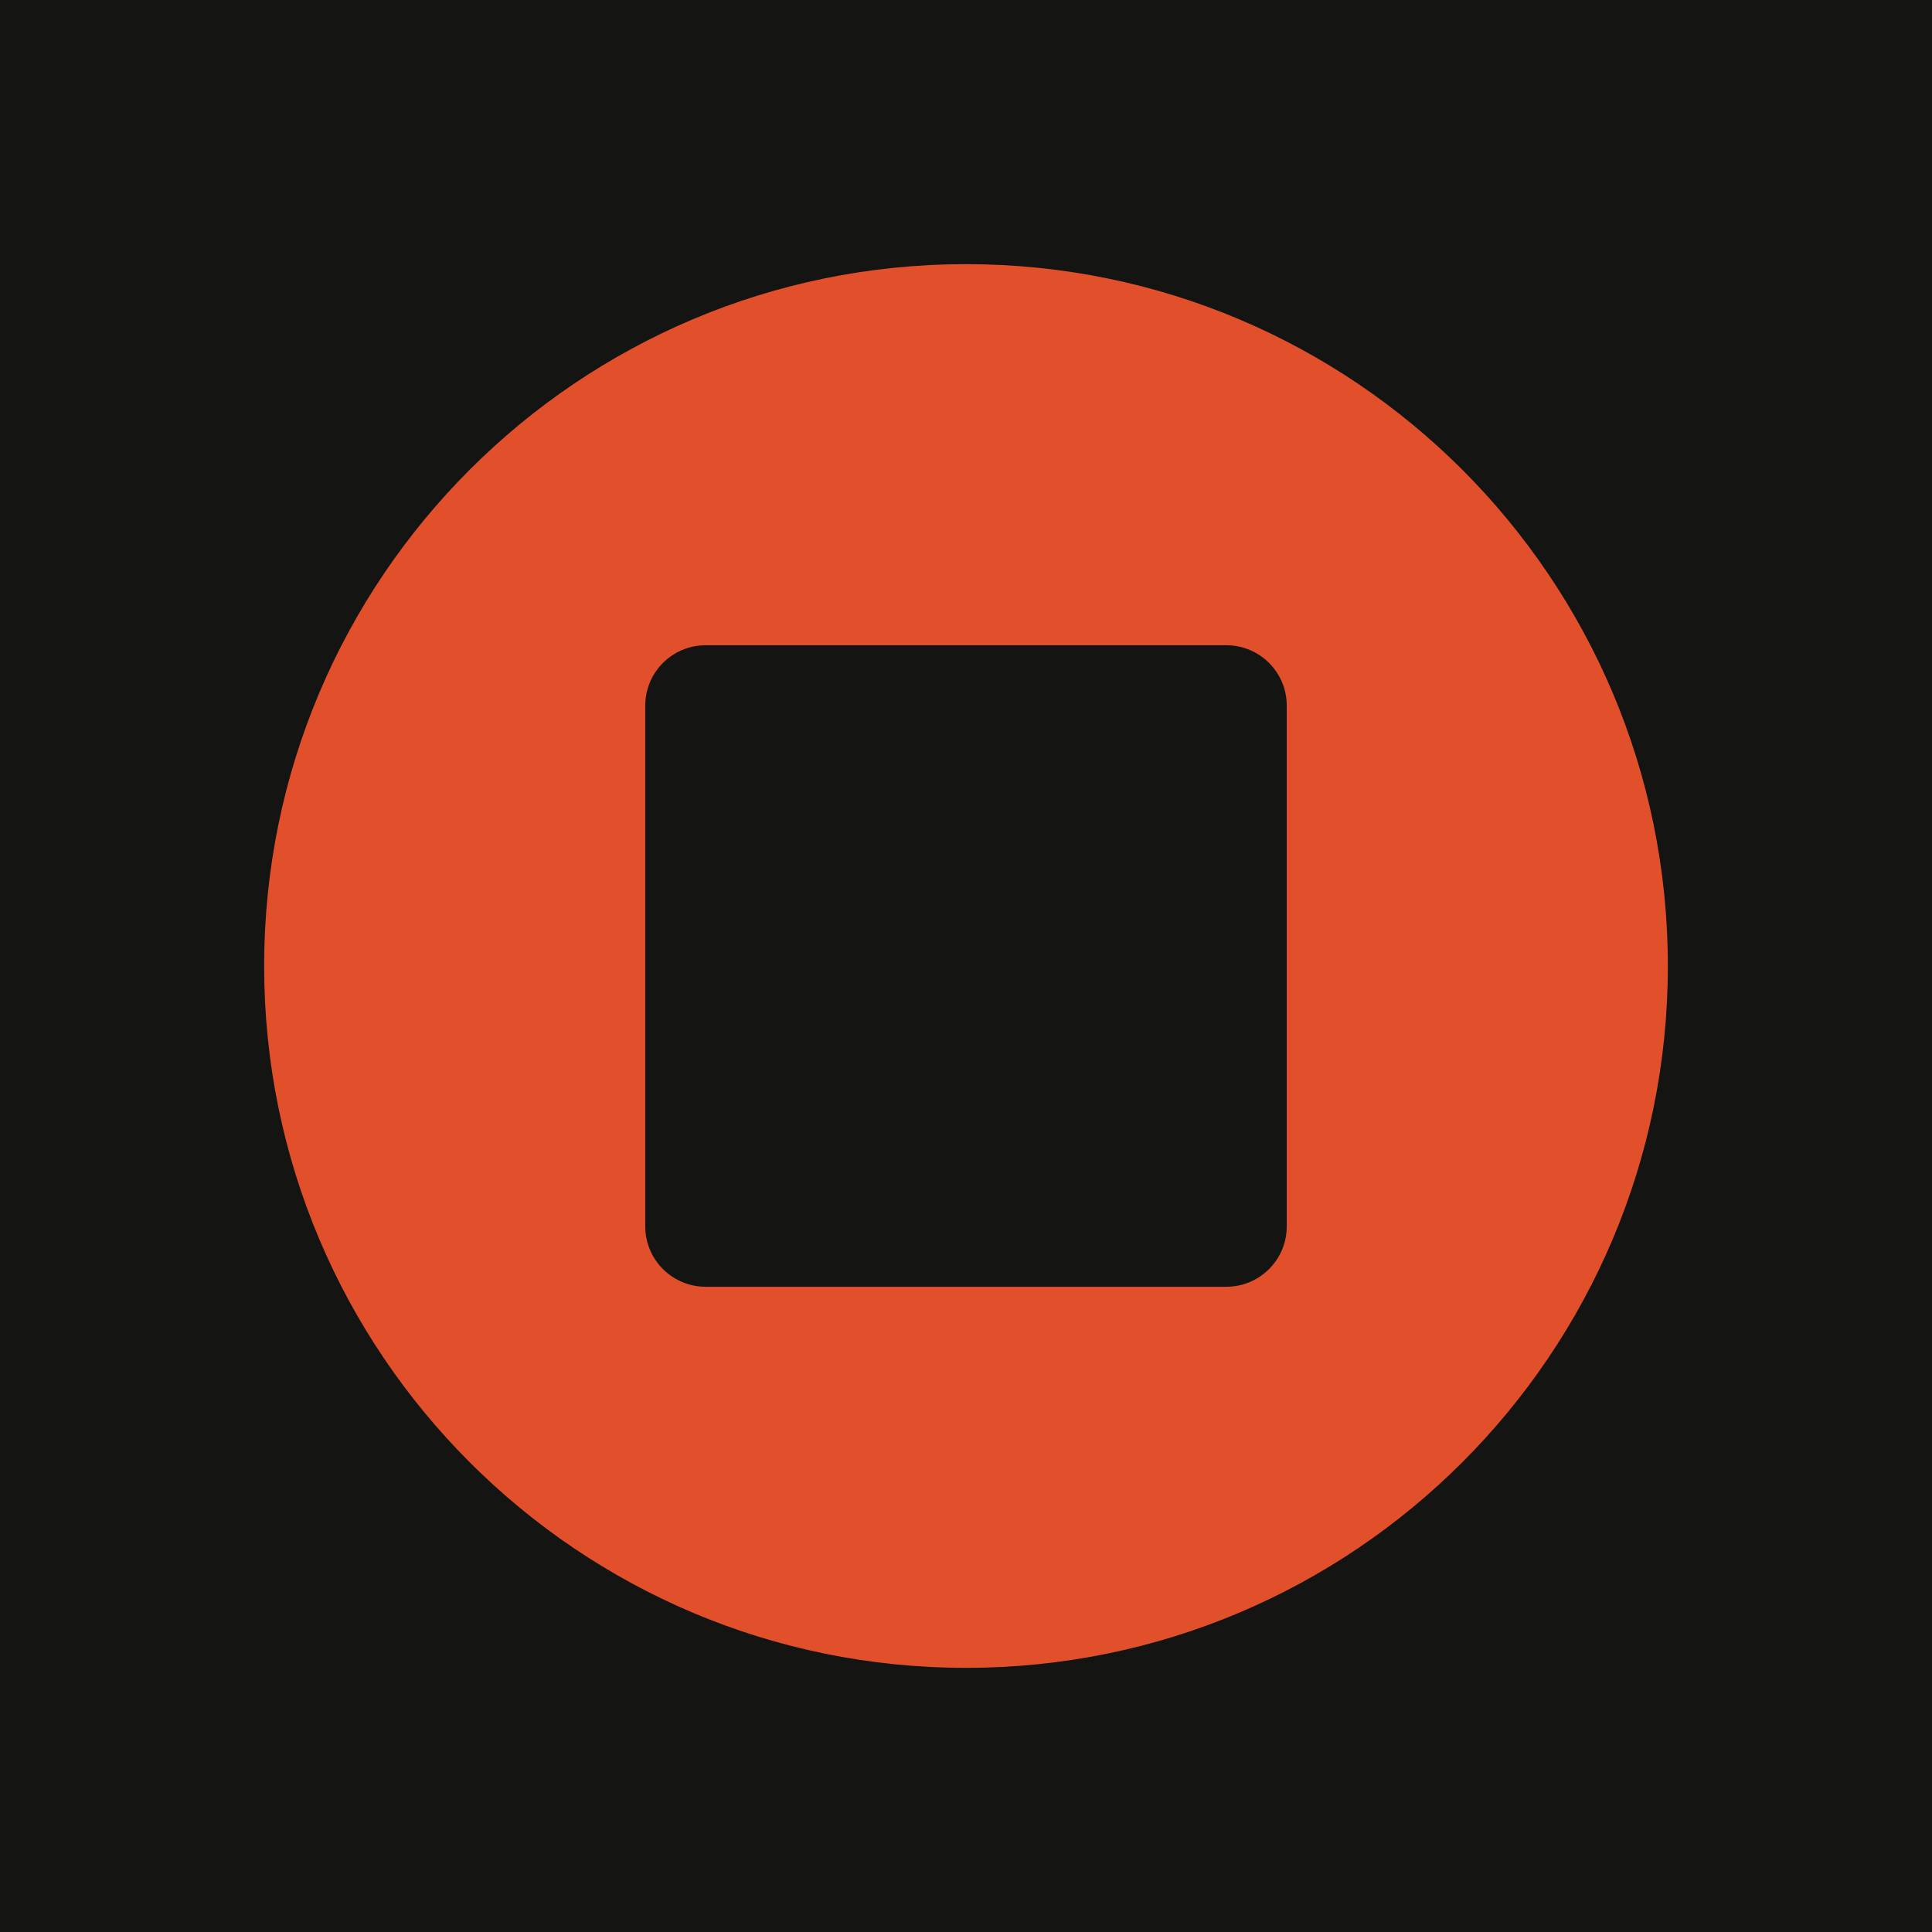
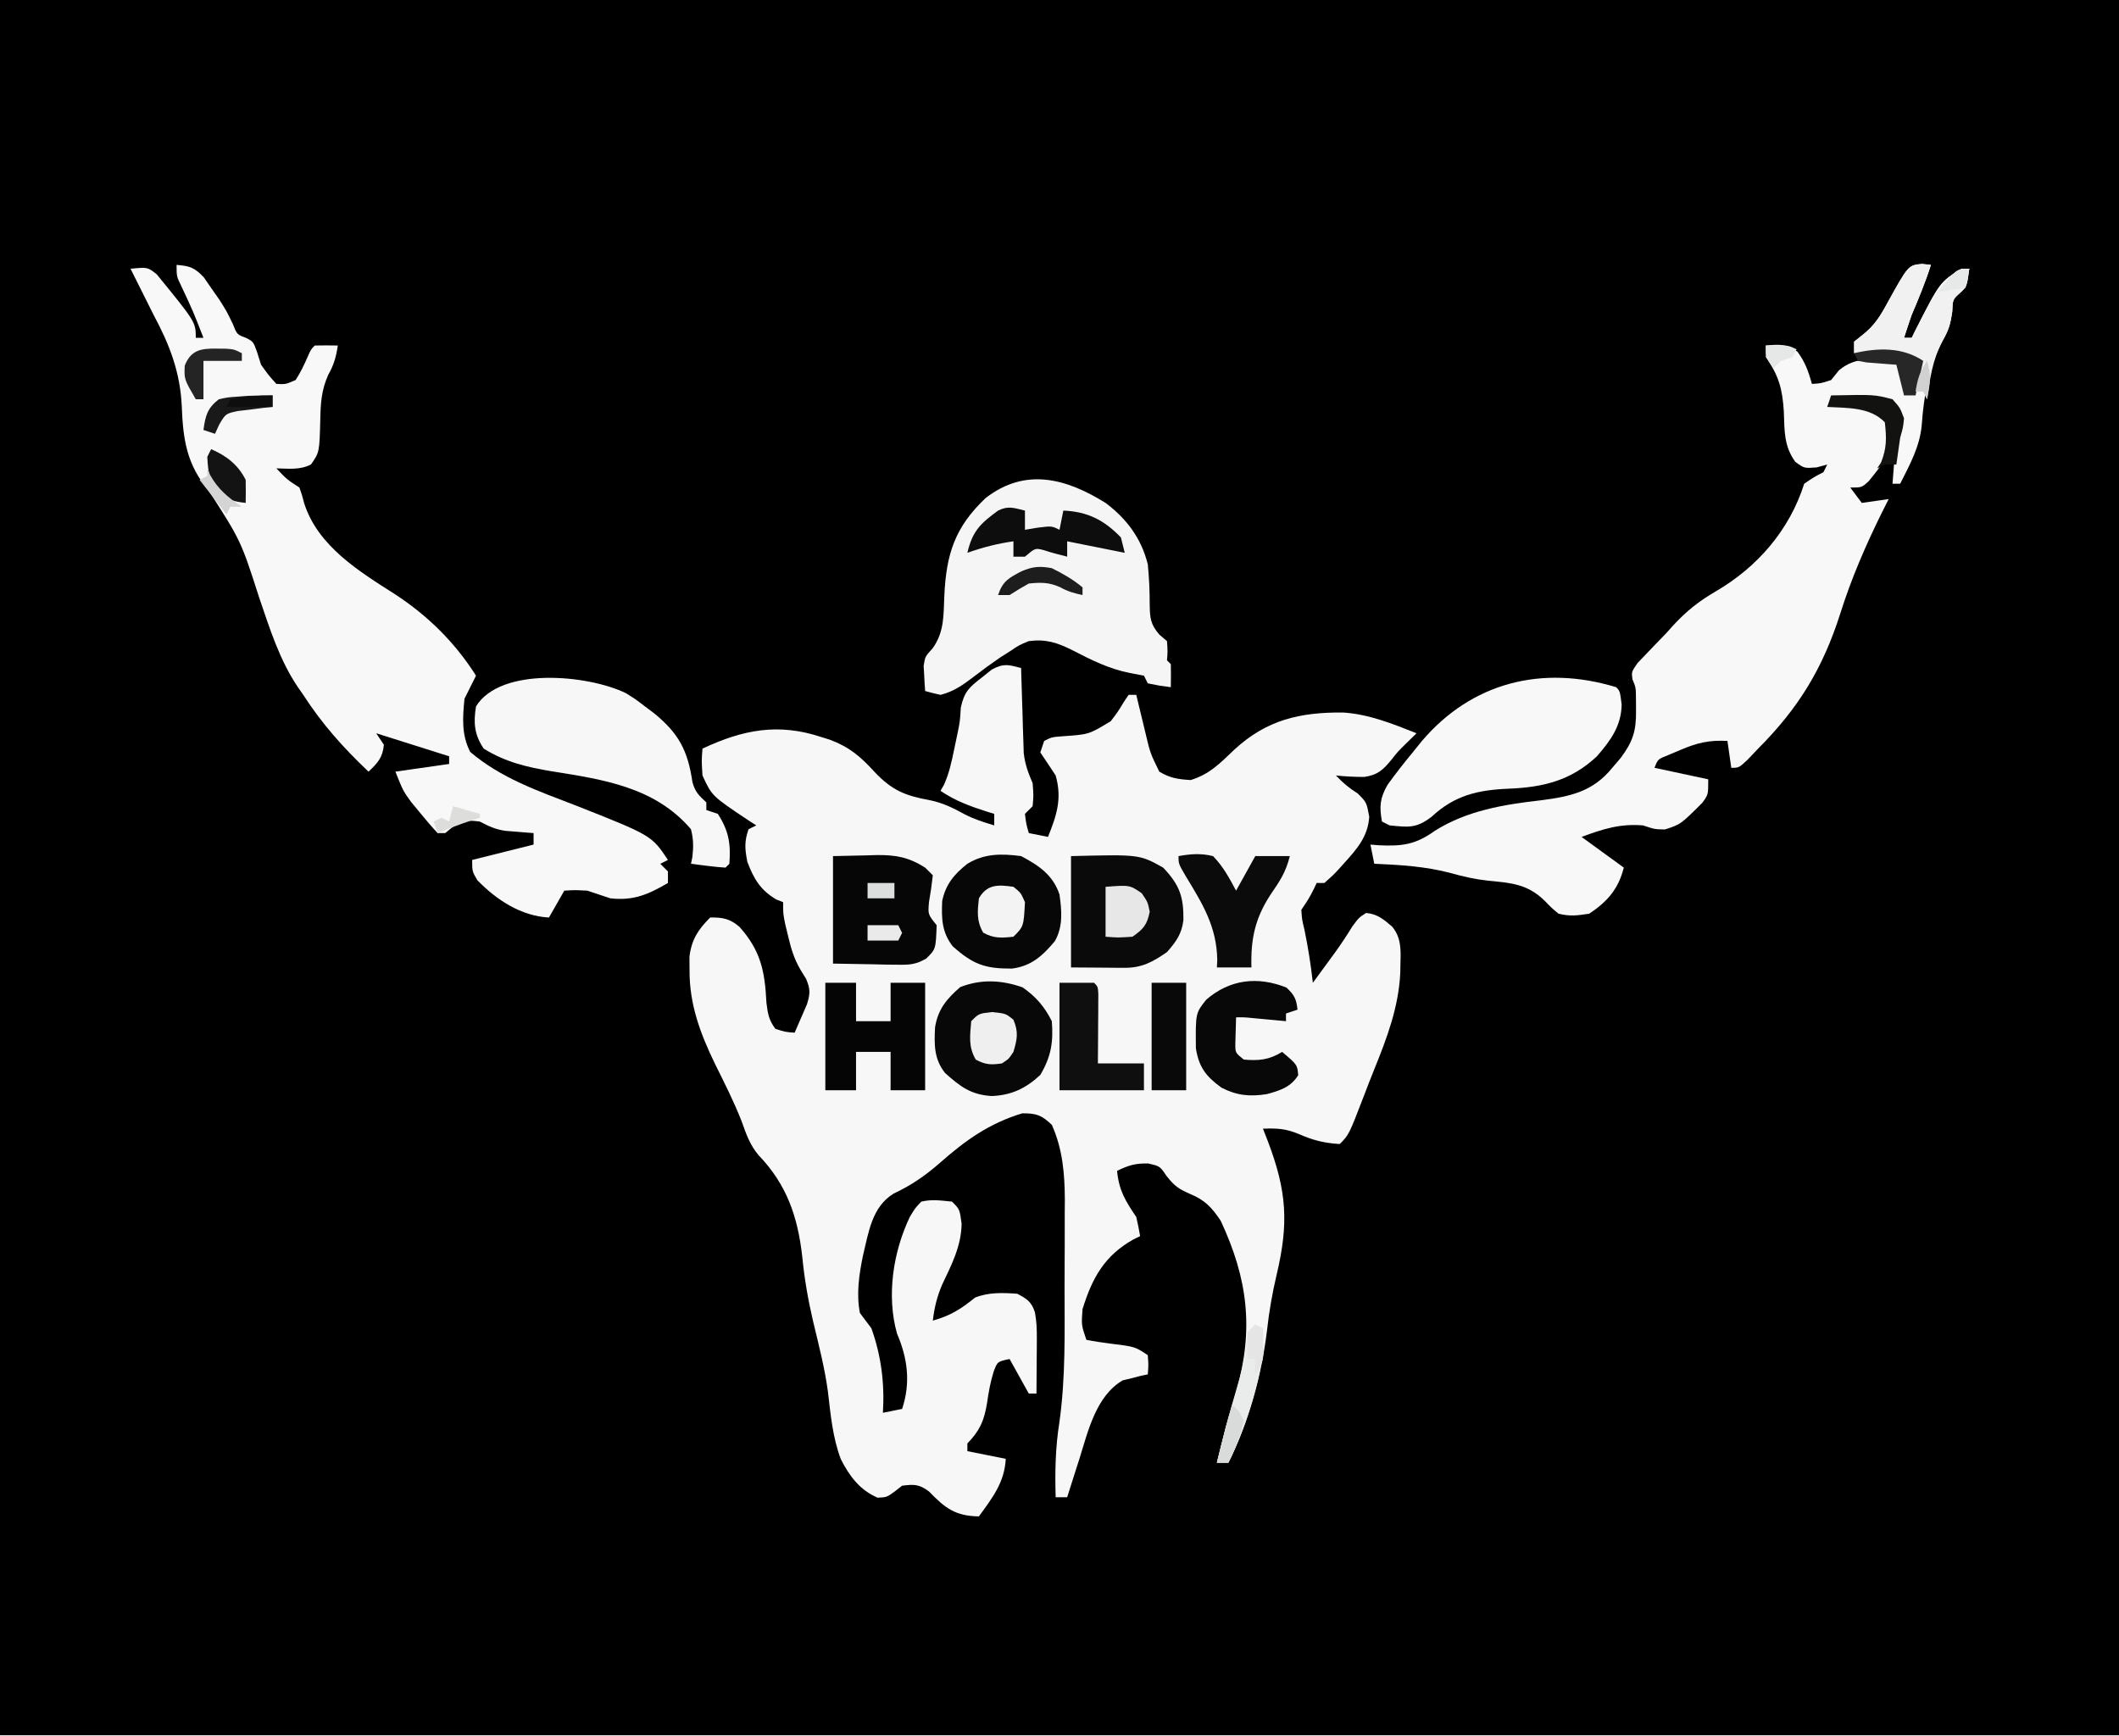
- <svg xmlns="http://www.w3.org/2000/svg" viewBox="0 0 512 512" width="512" height="512">
-   <rect width="512" height="512" fill="#141413" />
-   <circle cx="256" cy="256" r="186" fill="#E1502A" />
-   <rect x="171" y="171" width="170" height="170" rx="16" fill="#141413" />
+ <svg xmlns="http://www.w3.org/2000/svg" version="1.1" width="552" height="452">
+   <path d="M0 0 C182.16 0 364.32 0 552 0 C552 149.16 552 298.32 552 452 C369.84 452 187.68 452 0 452 C0 302.84 0 153.68 0 0 Z " fill="#000000" transform="translate(0,0)" />
+   <path d="M0 0 C0.03 1.097 0.03 1.097 0.06 2.216 C0.156 5.54 0.265 8.864 0.375 12.188 C0.406 13.338 0.437 14.488 0.469 15.674 C0.507 16.786 0.546 17.897 0.586 19.043 C0.617 20.064 0.649 21.085 0.681 22.137 C1.01 25.092 1.843 27.28 3 30 C3.25 33.188 3.25 33.188 3 36 C2.01 36.99 2.01 36.99 1 38 C1.32 40.603 1.32 40.603 2 43 C3.65 43.33 5.3 43.66 7 44 C9.264 38.36 10.715 34.061 9 28 C7.685 25.988 6.354 23.986 5 22 C5.495 20.515 5.495 20.515 6 19 C8 18 8 18 10.793 17.781 C17.648 17.321 17.648 17.321 23.344 13.867 C25.204 11.423 25.204 11.423 26.73 8.898 C27.149 8.272 27.568 7.645 28 7 C28.66 7 29.32 7 30 7 C30.266 8.109 30.531 9.217 30.805 10.359 C31.161 11.823 31.518 13.287 31.875 14.75 C32.136 15.844 32.136 15.844 32.402 16.961 C33.642 22.198 33.642 22.198 36 27 C38.822 28.693 40.903 28.994 44.188 29.188 C49.159 27.639 51.791 24.843 55.516 21.293 C63.924 13.532 72.573 11.496 83.91 11.598 C90.609 12.04 96.814 14.543 103 17 C102.23 17.757 101.461 18.513 100.668 19.293 C98.127 21.781 98.127 21.781 96.551 23.801 C94.334 26.507 92.941 27.863 89.395 28.379 C86.902 28.375 84.478 28.264 82 28 C83.841 29.927 85.399 31.251 87.688 32.688 C90 35 90 35 90.688 38.75 C90.357 43.975 87.4 47.248 84 51 C83.524 51.532 83.049 52.065 82.559 52.613 C81.25 54 81.25 54 79 56 C78.34 56 77.68 56 77 56 C76.711 56.598 76.422 57.196 76.125 57.812 C75 60 75 60 73 63 C73.161 65.494 73.161 65.494 73.812 68.188 C74.762 72.793 75.471 77.329 76 82 C77.252 80.293 78.501 78.584 79.75 76.875 C80.482 75.875 81.214 74.874 81.969 73.844 C83.487 71.718 84.896 69.603 86.25 67.375 C88 65 88 65 89.875 63.812 C92.8 64.071 94.509 65.51 96.682 67.397 C99.054 70.282 98.926 73.512 98.812 77.062 C98.792 78.236 98.792 78.236 98.772 79.433 C98.337 88.39 95.302 96.389 91.962 104.625 C91.034 106.916 90.146 109.217 89.27 111.527 C85.394 121.606 85.394 121.606 83 124 C79.039 123.767 76.079 123.035 72.438 121.438 C68.907 119.961 66.759 119.879 63 120 C63.433 121.111 63.866 122.222 64.312 123.367 C69.216 136.287 69.746 144.653 66.563 158.054 C65.425 162.864 64.607 167.579 64.062 172.5 C62.617 184.396 59.367 196.266 54 207 C53.01 207 52.02 207 51 207 C52.528 200.68 54.171 194.453 56.125 188.25 C60.63 172.085 59.054 159.123 52 144 C49.681 140.515 47.866 138.571 44 137 C40.99 135.639 40.007 135.008 37.875 132.312 C36.149 129.752 36.149 129.752 33.062 129.062 C29.813 128.996 27.885 129.558 25 131 C25.482 136.064 27.171 138.845 30 143 C30.386 144.655 30.728 146.322 31 148 C30.42 148.282 29.84 148.565 29.242 148.855 C21.723 153.086 18.523 158.847 16 167 C15.693 171.16 15.693 171.16 17 175 C19.11 175.418 21.24 175.736 23.375 176 C29.673 176.782 29.673 176.782 33 179 C33.188 181.625 33.188 181.625 33 184 C32.408 184.124 31.817 184.248 31.207 184.375 C30.417 184.581 29.627 184.787 28.812 185 C28.035 185.186 27.258 185.371 26.457 185.562 C19.52 189.621 17.44 198.791 15.188 206 C14.721 207.448 14.721 207.448 14.244 208.926 C13.486 211.281 12.739 213.639 12 216 C11.01 216 10.02 216 9 216 C8.795 209.338 8.934 202.956 9.988 196.367 C11.595 184.836 11.335 173.179 11.316 161.562 C11.312 157.613 11.336 153.664 11.361 149.715 C11.364 147.177 11.364 144.639 11.363 142.102 C11.372 140.935 11.382 139.768 11.391 138.566 C11.353 131.707 10.837 125.334 8 119 C5.292 116.438 4.003 116 0.312 116 C-8.33 118.609 -14.562 123.079 -21.23 128.974 C-24.971 132.248 -28.664 134.79 -33.195 136.902 C-38.887 140.364 -39.728 147.052 -41.203 153.086 C-42.212 158.043 -42.958 162.985 -42 168 C-41.018 169.346 -40.016 170.679 -39 172 C-36.417 179.25 -35.543 186.346 -36 194 C-34.35 193.67 -32.7 193.34 -31 193 C-28.741 186.223 -29.546 179.866 -32.316 173.41 C-35.118 163.532 -33.338 152.111 -29 143 C-27.617 140.695 -27.617 140.695 -26 139 C-23.164 138.337 -20.958 138.718 -18 139 C-16 141 -16 141 -15.5 144.75 C-15.586 150.617 -18.124 155.474 -20.59 160.668 C-21.934 163.845 -22.591 166.59 -23 170 C-18.44 168.728 -15.638 166.968 -12 164 C-8.449 162.58 -4.777 162.73 -1 163 C1.533 164.333 2.701 165.085 3.595 167.825 C4.022 170.12 4.113 172.214 4.098 174.547 C4.093 175.813 4.093 175.813 4.088 177.105 C4.075 178.415 4.075 178.415 4.062 179.75 C4.058 180.638 4.053 181.526 4.049 182.441 C4.037 184.628 4.021 186.814 4 189 C3.34 189 2.68 189 2 189 C0.35 186.03 -1.3 183.06 -3 180 C-6.154 180.662 -6.154 180.662 -7.133 183.219 C-7.999 185.997 -8.479 188.62 -8.875 191.5 C-9.635 196.054 -10.728 198.619 -14 202 C-14 202.66 -14 203.32 -14 204 C-10.7 204.66 -7.4 205.32 -4 206 C-4.316 212.165 -7.492 216.173 -11 221 C-17.177 220.871 -19.744 218.892 -24.008 214.496 C-26.528 212.604 -27.916 212.596 -31 213 C-31.66 213.516 -32.32 214.031 -33 214.562 C-35 216 -35 216 -37.375 216.125 C-41.998 214.144 -44.739 210.502 -46.977 206.062 C-49.118 200.351 -49.622 194.444 -50.336 188.422 C-51.172 182.259 -52.738 176.249 -54.183 170.207 C-55.491 164.617 -56.446 159.148 -57 153.438 C-58.171 142.938 -61.034 134.566 -68.387 126.914 C-70.651 124.227 -71.603 121.453 -72.77 118.168 C-74.773 113.009 -77.281 108.083 -79.74 103.128 C-83.574 95.23 -86.435 87.575 -86.375 78.688 C-86.383 77.536 -86.39 76.385 -86.398 75.199 C-85.842 70.729 -84.144 68.144 -81 65 C-77.795 64.927 -75.786 65.309 -73.344 67.457 C-67.817 73.675 -66.757 78.968 -66.344 87.16 C-65.999 90.009 -65.732 91.714 -64 94 C-61.445 94.812 -61.445 94.812 -59 95 C-58.299 93.423 -57.614 91.838 -56.938 90.25 C-56.555 89.368 -56.172 88.487 -55.777 87.578 C-54.917 84.723 -54.891 83.722 -56 81 C-56.481 80.219 -56.962 79.438 -57.457 78.633 C-59.161 75.726 -59.913 73.146 -60.688 69.875 C-60.939 68.841 -61.19 67.807 -61.449 66.742 C-62 64 -62 64 -62 61 C-62.578 60.773 -63.155 60.546 -63.75 60.312 C-67.864 57.912 -69.661 54.905 -71.312 50.5 C-71.972 47.14 -72.131 45.204 -71 42 C-70.01 41.505 -70.01 41.505 -69 41 C-69.675 40.564 -70.351 40.129 -71.047 39.68 C-80.557 33.331 -80.557 33.331 -83 28 C-83.25 24.125 -83.25 24.125 -83 21 C-72.472 16.069 -63.278 14.255 -52 18 C-50.937 18.333 -50.937 18.333 -49.852 18.672 C-44.77 20.562 -41.835 23.053 -38.188 27.062 C-33.682 31.848 -30.212 33.272 -23.828 34.426 C-20.42 35.118 -17.786 36.428 -14.758 38.082 C-12.273 39.38 -9.678 40.197 -7 41 C-7 40.01 -7 39.02 -7 38 C-7.592 37.818 -8.183 37.636 -8.793 37.449 C-13.213 36.043 -17.125 34.625 -21 32 C-20.702 31.481 -20.404 30.961 -20.098 30.426 C-18.727 27.396 -18.111 24.443 -17.438 21.188 C-17.189 20.005 -16.94 18.823 -16.684 17.605 C-15.934 14.007 -15.934 14.007 -15.707 10.332 C-14.831 6.205 -13.555 5.042 -10.25 2.5 C-9.389 1.809 -8.528 1.118 -7.641 0.406 C-4.468 -1.283 -3.376 -0.85 0 0 Z " fill="#F7F7F7" transform="translate(266,174)" />
+   <path d="M0 0 C3.459 0.271 4.729 0.709 7.133 3.293 C7.79 4.248 8.448 5.203 9.125 6.188 C10.119 7.601 10.119 7.601 11.133 9.043 C13 12 13 12 14.613 15.301 C15.719 18.119 15.719 18.119 18.062 19 C20 20 20 20 21 22.812 C21.495 24.39 21.495 24.39 22 26 C24.012 28.808 24.012 28.808 26 31 C28.385 31.128 28.385 31.128 31 30 C32.306 28.007 33.252 25.995 34.203 23.812 C35 22 35 22 36 21 C38 20.959 40 20.957 42 21 C41.564 23.965 40.977 26.041 39.492 28.672 C37.756 32.543 37.519 35.959 37.438 40.125 C37.222 48.821 37.222 48.821 35 52 C32.043 53.478 29.258 53.06 26 53 C28.716 55.874 28.716 55.874 32 58 C32.641 59.82 32.641 59.82 33.25 62.125 C36.818 73.252 47.5 79.814 56.938 85.812 C65.484 91.404 72.526 98.359 78 107 C77 109 76 111 75 113 C74.517 117.921 74.18 122.429 76.5 126.875 C84.518 133.69 94.026 136.977 103.738 140.719 C123.741 148.612 123.741 148.612 128 155 C127.34 155.33 126.68 155.66 126 156 C126.66 156.66 127.32 157.32 128 158 C128 158.99 128 159.98 128 161 C122.878 163.98 119.082 165.676 113 165 C110.996 164.346 108.996 163.679 107 163 C103.75 162.832 103.75 162.832 101 163 C99.68 165.31 98.36 167.62 97 170 C89.715 169.617 83.36 165.416 78.375 160.312 C77 158 77 158 77 155 C84.92 153.02 84.92 153.02 93 151 C93 150.01 93 149.02 93 148 C92.325 147.951 91.649 147.902 90.953 147.852 C90.061 147.777 89.169 147.702 88.25 147.625 C87.368 147.555 86.487 147.486 85.578 147.414 C82.991 146.999 81.288 146.227 79 145 C75.804 144.6 74.496 144.66 71.812 146.5 C71.214 146.995 70.616 147.49 70 148 C69.34 148 68.68 148 68 148 C66.433 146.331 64.945 144.588 63.5 142.812 C62.706 141.85 61.912 140.887 61.094 139.895 C59 137 59 137 57 132 C61.62 131.34 66.24 130.68 71 130 C71 129.34 71 128.68 71 128 C64.73 126.02 58.46 124.04 52 122 C52.99 123.485 52.99 123.485 54 125 C53.685 128.363 52.383 129.739 50 132 C43.446 125.802 37.89 119.58 33 112 C32.55 111.357 32.1 110.714 31.637 110.051 C26.841 102.969 24.307 94.843 21.562 86.805 C16.759 71.865 16.759 71.865 8.375 58.812 C2.668 52.055 1.691 45.591 1.356 36.954 C0.965 27.963 -1.802 20.83 -6 13 C-6.712 11.585 -7.421 10.169 -8.125 8.75 C-8.437 8.126 -8.749 7.502 -9.07 6.859 C-10.047 4.906 -11.023 2.953 -12 1 C-7.537 0.572 -7.537 0.572 -5.156 2.469 C5 14.925 5 14.925 5 19 C5.66 19 6.32 19 7 19 C4.348 12.183 4.348 12.183 1.25 5.562 C0 3 0 3 0 0 Z " fill="#F7F8F7" transform="translate(46,69)" />
+   <path d="M0 0 C0.763 0.083 1.526 0.165 2.312 0.25 C0.897 4.714 -0.844 8.948 -2.688 13.25 C-3.376 15.243 -4.05 17.24 -4.688 19.25 C-4.027 19.25 -3.368 19.25 -2.688 19.25 C-2.416 18.693 -2.144 18.136 -1.863 17.562 C4.681 4.692 4.681 4.692 10.312 1.25 C10.973 1.25 11.633 1.25 12.312 1.25 C11.683 5.911 11.683 5.911 9.812 7.625 C7.999 9.279 7.999 9.279 7.875 12.438 C7.383 15.771 6.994 17.097 5.438 19.875 C1.861 26.573 0.438 34.346 -0.062 41.875 C-0.533 47.488 -3.175 52.29 -5.688 57.25 C-6.348 57.25 -7.008 57.25 -7.688 57.25 C-7.545 55.354 -7.399 53.458 -7.25 51.562 C-7.128 49.979 -7.128 49.979 -7.004 48.363 C-6.688 45.25 -6.688 45.25 -6.121 42.496 C-5.532 40.245 -5.532 40.245 -6.188 38 C-7.656 35.942 -7.656 35.942 -10.75 35.5 C-15.075 35.225 -19.356 35.162 -23.688 35.25 C-24.183 36.24 -24.183 36.24 -24.688 37.25 C-24.024 37.215 -23.36 37.18 -22.676 37.145 C-13.873 36.875 -13.873 36.875 -9.688 40.25 C-8.688 41.25 -8.688 41.25 -8.188 44.75 C-8.215 49.812 -10.789 52.747 -13.863 56.562 C-15.688 58.25 -15.688 58.25 -18.688 58.25 C-17.698 59.57 -16.707 60.89 -15.688 62.25 C-12.223 61.755 -12.223 61.755 -8.688 61.25 C-9.256 62.378 -9.824 63.506 -10.41 64.668 C-14.689 73.332 -18.411 81.9 -21.312 91.125 C-25.865 105.367 -32.127 115.658 -42.688 126.25 C-43.582 127.188 -44.477 128.127 -45.398 129.094 C-47.688 131.25 -47.688 131.25 -49.688 131.25 C-50.182 127.785 -50.182 127.785 -50.688 124.25 C-55.413 123.981 -58.666 124.758 -63 126.625 C-64.048 127.066 -65.096 127.507 -66.176 127.961 C-68.809 128.999 -68.809 128.999 -69.688 131.25 C-65.067 132.24 -60.447 133.23 -55.688 134.25 C-55.688 138.25 -55.688 138.25 -57.227 140.355 C-62.869 145.988 -62.869 145.988 -67 147.312 C-69.688 147.25 -69.688 147.25 -72.688 146.25 C-78.724 145.767 -83.1 147.187 -88.688 149.25 C-85.058 151.89 -81.427 154.53 -77.688 157.25 C-79.076 162.805 -81.947 166.09 -86.688 169.25 C-89.846 169.732 -91.665 169.991 -94.688 169.25 C-96.496 167.754 -96.496 167.754 -98.312 165.875 C-102.798 161.495 -107.032 161.233 -113.109 160.645 C-116.461 160.275 -119.449 159.601 -122.688 158.688 C-129.29 156.921 -135.88 156.542 -142.688 156.25 C-143.018 154.6 -143.347 152.95 -143.688 151.25 C-142.986 151.308 -142.285 151.366 -141.562 151.426 C-135.388 151.719 -131.95 151.262 -126.953 147.688 C-118.576 142.372 -108.854 140.795 -99.18 139.699 C-91.554 138.718 -85.686 137.425 -80.688 131.25 C-79.966 130.404 -79.244 129.559 -78.5 128.688 C-75.311 124.398 -74.426 121.648 -74.5 116.25 C-74.506 115.219 -74.513 114.188 -74.52 113.125 C-74.545 110.333 -74.545 110.333 -75.445 108.172 C-75.688 106.25 -75.688 106.25 -74.098 103.953 C-73.323 103.144 -72.548 102.334 -71.75 101.5 C-70.489 100.179 -70.489 100.179 -69.203 98.832 C-68.373 97.98 -67.543 97.128 -66.688 96.25 C-66.064 95.553 -65.44 94.855 -64.797 94.137 C-61.416 90.469 -58.073 87.808 -53.744 85.302 C-42.882 78.975 -34.52 69.324 -30.688 57.25 C-28.125 55.5 -28.125 55.5 -25.688 54.25 C-25.192 53.26 -25.192 53.26 -24.688 52.25 C-25.595 52.498 -26.503 52.745 -27.438 53 C-30.688 53.25 -30.688 53.25 -33 51.562 C-36.012 47.435 -35.81 43.452 -36 38.438 C-36.373 32.463 -37.333 29.12 -40.688 24.25 C-40.688 23.26 -40.688 22.27 -40.688 21.25 C-37.197 20.933 -35.332 20.785 -32.438 22.875 C-30.451 25.571 -29.565 28.034 -28.688 31.25 C-26.365 31.122 -26.365 31.122 -23.688 30.25 C-23.007 29.404 -22.326 28.559 -21.625 27.688 C-17.083 23.919 -12.367 24.842 -6.688 25.25 C-5.697 28.22 -4.707 31.19 -3.688 34.25 C-2.044 30.963 -1.274 28.771 -0.688 25.25 C-4.616 23.399 -7.675 23.03 -12 23.125 C-13.069 23.143 -14.137 23.161 -15.238 23.18 C-16.451 23.214 -16.451 23.214 -17.688 23.25 C-17.688 22.26 -17.688 21.27 -17.688 20.25 C-16.937 19.652 -16.187 19.054 -15.414 18.438 C-12.337 15.969 -10.948 13.694 -9.062 10.25 C-3.584 0.333 -3.584 0.333 0 0 Z " fill="#F8F8F8" transform="translate(500.6875,68.75)" />
+   <path d="M0 0 C5.529 4.154 9.326 9.246 11 16 C11.35 19.464 11.502 22.935 11.498 26.416 C11.556 29.924 11.669 31.621 14.02 34.312 C14.673 34.869 15.327 35.426 16 36 C16.188 38.688 16.188 38.688 16 41 C16.33 41.33 16.66 41.66 17 42 C17.041 44 17.043 46 17 48 C14.062 47.625 14.062 47.625 11 47 C10.67 46.34 10.34 45.68 10 45 C8.206 44.66 8.206 44.66 6.375 44.312 C0.936 43.256 -3.709 40.917 -8.594 38.388 C-12.589 36.392 -15.543 35.413 -20 36 C-22.541 37.048 -22.541 37.048 -24.875 38.625 C-25.732 39.169 -26.589 39.713 -27.473 40.273 C-29.809 41.87 -32.068 43.527 -34.312 45.25 C-37.099 47.386 -39.538 49.135 -43 50 C-44.343 49.708 -45.679 49.38 -47 49 C-47.109 47.606 -47.186 46.209 -47.25 44.812 C-47.296 44.035 -47.343 43.258 -47.391 42.457 C-47 40 -47 40 -45.047 37.875 C-41.988 33.579 -42.233 29.349 -42 24.188 C-41.504 13.316 -39.246 6.291 -31.207 -1.301 C-20.833 -9.288 -10.262 -6.38 0 0 Z " fill="#F5F5F5" transform="translate(288,131)" />
+   <path d="M0 0 C1 1 1 1 1.438 4.5 C1.357 10.099 -1.428 13.876 -5 18 C-11.702 24.296 -18.973 26.083 -27.938 26.438 C-36.019 26.772 -42.071 28.156 -48.062 33.75 C-52.061 36.813 -54.068 36.493 -59 36 C-59.66 35.67 -60.32 35.34 -61 35 C-61.697 31.077 -61.557 28.984 -59.57 25.473 C-57.482 22.551 -55.286 19.77 -53 17 C-51.826 15.544 -51.826 15.544 -50.629 14.059 C-37.628 -1.231 -19.299 -5.875 0 0 Z " fill="#F8F8F8" transform="translate(421,179)" />
+   <path d="M0 0 C2.625 1.656 2.625 1.656 4.938 3.438 C5.721 4.025 6.505 4.613 7.312 5.219 C13.751 10.462 16.121 14.966 17.312 23.133 C18.022 25.748 18.98 26.64 20.938 28.438 C20.938 29.098 20.938 29.758 20.938 30.438 C21.927 30.767 22.918 31.098 23.938 31.438 C26.776 35.853 27.346 39.234 26.938 44.438 C26.608 44.767 26.277 45.097 25.938 45.438 C24.412 45.348 22.891 45.192 21.375 45 C20.549 44.898 19.722 44.796 18.871 44.691 C18.233 44.608 17.595 44.524 16.938 44.438 C17.054 43.881 17.17 43.324 17.289 42.75 C17.609 40.046 17.6 38.092 16.938 35.438 C7.604 24.501 -5.795 22.494 -19.201 20.371 C-25.856 19.246 -31.291 18.006 -37.062 14.438 C-39.522 10.749 -39.756 7.721 -39.062 3.438 C-32.652 -6.951 -9.945 -4.831 0 0 Z " fill="#F7F7F7" transform="translate(163.0625,180.5625)" />
+   <path d="M0 0 C17.822 -0.446 17.822 -0.446 24 3 C28.296 7.517 29.359 10.6 29.281 16.68 C28.845 20.28 27.365 22.315 25 25 C21.219 27.611 18.446 29.13 13.867 29.098 C13.141 29.095 12.415 29.093 11.667 29.09 C10.746 29.081 9.824 29.072 8.875 29.062 C5.946 29.042 3.018 29.021 0 29 C0 19.43 0 9.86 0 0 Z " fill="#0A0A0A" transform="translate(279,223)" />
+   <path d="M0 0 C4.657 2.456 8.317 4.95 10 10 C10.59 14.274 10.961 18.285 8.801 22.141 C5.629 25.943 2.659 28.667 -2.402 29.301 C-9.433 29.333 -12.513 28.21 -17.812 23.5 C-20.667 19.855 -20.761 16.205 -20.559 11.695 C-19.663 7.375 -17.422 4.692 -14 2 C-9.547 -0.722 -5.078 -0.666 0 0 Z " fill="#070707" transform="translate(266,223)" />
+   <path d="M0 0 C3.462 2.391 5.745 5.053 7.625 8.812 C8.054 14.278 7.433 18.073 4.625 22.812 C0.852 26.328 -2.892 28.114 -8.062 28.312 C-13.504 27.958 -16.165 25.888 -20.188 22.312 C-23.08 18.651 -23.018 14.963 -22.797 10.438 C-22.028 5.652 -19.787 3.058 -16.25 -0.062 C-10.816 -2.189 -5.459 -1.921 0 0 Z " fill="#080808" transform="translate(266.375,257.1875)" />
+   <path d="M0 0 C2.846 -0.062 5.692 -0.124 8.625 -0.188 C9.51 -0.215 10.395 -0.242 11.307 -0.27 C16.304 -0.323 19.664 0.245 24 3 C24.66 3.66 25.32 4.32 26 5 C25.744 7.343 25.407 9.678 25 12 C24.723 15.185 24.723 15.185 27 18 C26.777 24.236 26.777 24.236 24.271 26.7 C21.548 28.259 19.917 28.347 16.797 28.293 C15.914 28.285 15.03 28.278 14.12 28.27 C13.008 28.243 11.896 28.216 10.75 28.188 C5.429 28.095 5.429 28.095 0 28 C0 18.76 0 9.52 0 0 Z " fill="#060606" transform="translate(217,223)" />
+   <path d="M0 0 C2.64 0 5.28 0 8 0 C8 3.3 8 6.6 8 10 C10.97 10 13.94 10 17 10 C17 6.7 17 3.4 17 0 C19.97 0 22.94 0 26 0 C26 9.24 26 18.48 26 28 C23.03 28 20.06 28 17 28 C17 24.7 17 21.4 17 18 C14.03 18 11.06 18 8 18 C8 21.3 8 24.6 8 28 C5.36 28 2.72 28 0 28 C0 18.76 0 9.52 0 0 Z " fill="#050505" transform="translate(215,256)" />
+   <path d="M0 0 C2.056 1.919 2.589 2.982 2.875 5.75 C1.885 6.08 0.895 6.41 -0.125 6.75 C-0.125 7.41 -0.125 8.07 -0.125 8.75 C-0.896 8.678 -1.667 8.606 -2.461 8.531 C-3.464 8.438 -4.467 8.346 -5.5 8.25 C-6.498 8.157 -7.495 8.064 -8.523 7.969 C-11.022 7.722 -11.022 7.722 -13.125 7.75 C-13.179 9.208 -13.218 10.666 -13.25 12.125 C-13.273 12.937 -13.296 13.749 -13.32 14.586 C-13.339 16.963 -13.339 16.963 -11.125 18.75 C-7.173 19.094 -4.52 18.839 -1.125 16.75 C2.815 20.093 2.815 20.093 3.062 22.812 C1.147 25.938 -1.734 26.842 -5.125 27.75 C-9.509 28.462 -12.972 28.116 -16.938 26.062 C-20.938 23.16 -22.798 20.775 -23.594 15.848 C-23.689 6.642 -23.689 6.642 -20.875 3.125 C-14.789 -2.131 -7.534 -3.014 0 0 Z " fill="#080808" transform="translate(335.125,257.25)" />
+   <path d="M0 0 C3.16 -0.569 5.866 -0.78 9 0 C11.693 2.791 13.127 5.542 15 9 C16.65 6.03 18.3 3.06 20 0 C22.97 0 25.94 0 29 0 C27.942 4.23 26.447 6.434 24 10 C19.934 16.194 18.788 21.63 19 29 C16.03 29 13.06 29 10 29 C10.032 28.392 10.064 27.783 10.098 27.156 C9.982 18.445 6.333 12.538 1.934 5.309 C0 2 0 2 0 0 Z " fill="#0B0B0B" transform="translate(307,223)" />
+   <path d="M0 0 C2.97 0 5.94 0 9 0 C10 1 10 1 10.114 2.949 C10.108 3.782 10.103 4.615 10.098 5.473 C10.094 6.372 10.091 7.271 10.088 8.197 C10.08 9.143 10.071 10.088 10.062 11.062 C10.058 12.012 10.053 12.961 10.049 13.939 C10.037 16.293 10.019 18.647 10 21 C13.96 21 17.92 21 22 21 C22 23.31 22 25.62 22 28 C14.74 28 7.48 28 0 28 C0 18.76 0 9.52 0 0 Z " fill="#0F0F0F" transform="translate(276,256)" />
+   <path d="M0 0 C0.763 0.083 1.526 0.165 2.312 0.25 C0.897 4.714 -0.844 8.948 -2.688 13.25 C-3.376 15.243 -4.05 17.24 -4.688 19.25 C-4.027 19.25 -3.368 19.25 -2.688 19.25 C-2.416 18.693 -2.144 18.136 -1.863 17.562 C4.681 4.692 4.681 4.692 10.312 1.25 C10.973 1.25 11.633 1.25 12.312 1.25 C11.683 5.911 11.683 5.911 9.812 7.625 C7.999 9.279 7.999 9.279 7.875 12.438 C7.379 15.796 6.948 17.184 5.375 20 C2.763 24.825 2.065 29.867 1.312 35.25 C0.983 34.59 0.652 33.93 0.312 33.25 C-0.347 33.25 -1.008 33.25 -1.688 33.25 C-1.357 30.61 -1.028 27.97 -0.688 25.25 C-4.616 23.399 -7.675 23.03 -12 23.125 C-13.069 23.143 -14.137 23.161 -15.238 23.18 C-16.047 23.203 -16.855 23.226 -17.688 23.25 C-17.688 22.26 -17.688 21.27 -17.688 20.25 C-16.937 19.652 -16.187 19.054 -15.414 18.438 C-12.337 15.969 -10.948 13.694 -9.062 10.25 C-3.584 0.333 -3.584 0.333 0 0 Z " fill="#F1F1F1" transform="translate(500.6875,68.75)" />
+   <path d="M0 0 C0 1.65 0 3.3 0 5 C1.671 4.722 1.671 4.722 3.375 4.438 C7 4 7 4 9 5 C9.33 3.35 9.66 1.7 10 0 C16.271 0.261 20.615 2.434 25 7 C25.495 8.98 25.495 8.98 26 11 C21.05 10.01 16.1 9.02 11 8 C11 9.32 11 10.64 11 12 C8.952 11.488 6.941 10.98 4.938 10.312 C2.679 9.723 2.679 9.723 0 12 C-0.99 12 -1.98 12 -3 12 C-3 10.68 -3 9.36 -3 8 C-7.195 8.599 -11.01 9.575 -15 11 C-13.678 5.314 -11.557 3.322 -7 0 C-4.333 -1.333 -2.833 -0.671 0 0 Z " fill="#0D0D0D" transform="translate(267,133)" />
+   <path d="M0 0 C2.97 0 5.94 0 9 0 C9 9.24 9 18.48 9 28 C6.03 28 3.06 28 0 28 C0 18.76 0 9.52 0 0 Z " fill="#090909" transform="translate(300,256)" />
+   <path d="M0 0 C0.66 0.33 1.32 0.66 2 1 C2.249 7.092 1.469 12.107 -0.25 17.938 C-0.475 18.724 -0.699 19.51 -0.93 20.32 C-2.532 25.782 -4.45 30.901 -7 36 C-7.99 36 -8.98 36 -10 36 C-8.437 29.535 -6.762 23.128 -4.875 16.75 C-3.751 12.903 -2.78 9.239 -2.375 5.25 C-2 2 -2 2 0 0 Z " fill="#EAECEB" transform="translate(327,345)" />
+   <path d="M0 0 C3.562 0.375 3.562 0.375 5.562 2 C6.919 5.222 6.552 7.054 5.562 10.375 C4.312 12.25 4.312 12.25 2.562 13.375 C-0.226 13.793 -1.772 13.742 -4.25 12.375 C-6.223 9.051 -5.741 6.194 -5.438 2.375 C-3.438 0.375 -3.438 0.375 0 0 Z " fill="#EFEFEF" transform="translate(258.4375,263.625)" />
+   <path d="M0 0 C1.938 1.562 1.938 1.562 3 4 C2.673 10.327 2.673 10.327 0 13 C-3.071 13.327 -5.151 13.481 -7.875 11.938 C-9.643 8.893 -9.368 6.437 -9 3 C-6.851 -0.701 -4.001 -0.583 0 0 Z " fill="#F3F3F3" transform="translate(264,231)" />
+   <path d="M0 0 C6.3 -0.485 6.3 -0.485 9.438 1.688 C11 4 11 4 11.5 6.5 C10.819 9.905 9.852 11.025 7 13 C3.25 13.25 3.25 13.25 0 13 C0 8.71 0 4.42 0 0 Z " fill="#E7E7E7" transform="translate(288,231)" />
+   <path d="M0 0 C11.269 -0.23 11.269 -0.23 16 1 C18 3.25 18 3.25 19 6 C18.75 8.375 18.75 8.375 18 11 C17.656 13.332 17.321 15.665 17 18 C16.01 18 15.02 18 14 18 C13.34 18.33 12.68 18.66 12 19 C12.33 18.505 12.66 18.01 13 17.5 C14.519 13.703 14.455 11.095 14 7 C10.132 3.003 4.274 3.297 -1 3 C-0.67 2.01 -0.34 1.02 0 0 Z " fill="#121211" transform="translate(477,103)" />
+   <path d="M0 0 C3.985 1.708 7.036 4.072 9 8 C9.04 10 9.043 12 9 14 C5.994 13.666 4.221 13.16 1.75 11.375 C-0.539 8.269 -0.788 5.812 -1 2 C-0.67 1.34 -0.34 0.68 0 0 Z " fill="#131313" transform="translate(55,117)" />
+   <path d="M0 0 C-0.66 2.97 -1.32 5.94 -2 9 C-2.99 9 -3.98 9 -5 9 C-5.66 6.36 -6.32 3.72 -7 1 C-7.71 0.951 -8.421 0.902 -9.152 0.852 C-10.071 0.777 -10.991 0.702 -11.938 0.625 C-12.854 0.555 -13.771 0.486 -14.715 0.414 C-15.846 0.209 -15.846 0.209 -17 0 C-17.33 -0.66 -17.66 -1.32 -18 -2 C-11.762 -3.44 -5.416 -3.611 0 0 Z " fill="#272727" transform="translate(501,94)" />
+   <path d="M0 0 C0.785 0.006 1.57 0.013 2.379 0.02 C4.438 0.188 4.438 0.188 6.438 1.188 C6.438 1.847 6.438 2.507 6.438 3.188 C3.138 3.188 -0.163 3.188 -3.562 3.188 C-3.562 6.487 -3.562 9.787 -3.562 13.188 C-4.223 13.188 -4.883 13.188 -5.562 13.188 C-8.598 7.967 -8.598 7.967 -8.438 4.438 C-6.813 0.26 -4.046 -0.073 0 0 Z " fill="#242424" transform="translate(56.5625,90.8125)" />
+   <path d="M0 0 C0 0.99 0 1.98 0 3 C-0.831 3.086 -1.663 3.173 -2.52 3.262 C-4.15 3.472 -4.15 3.472 -5.812 3.688 C-6.891 3.815 -7.97 3.943 -9.082 4.074 C-12.207 4.749 -12.207 4.749 -13.887 7.582 C-14.254 8.38 -14.621 9.178 -15 10 C-15.99 9.67 -16.98 9.34 -18 9 C-17.499 5.289 -16.985 3.325 -14 1 C-11.66 0.488 -11.66 0.488 -9.062 0.312 C-8.208 0.247 -7.353 0.181 -6.473 0.113 C-4.317 0.015 -2.158 0 0 0 Z " fill="#191919" transform="translate(71,103)" />
+   <path d="M0 0 C2.862 1.408 5.551 2.949 8 5 C8 5.66 8 6.32 8 7 C5.82 6.533 4.074 6.042 2.125 4.938 C-0.775 3.658 -2.856 3.679 -6 4 C-7.697 4.947 -9.369 5.942 -11 7 C-11.99 7 -12.98 7 -14 7 C-12.788 3.363 -11.21 2.545 -7.891 0.805 C-4.95 -0.447 -3.159 -0.58 0 0 Z " fill="#1D1D1D" transform="translate(274,148)" />
+   <path d="M0 0 C1.688 1.438 1.688 1.438 3 4 C2.236 7.874 0.762 11.476 -1 15 C-1.99 15 -2.98 15 -4 15 C-3.522 13.062 -3.043 11.125 -2.562 9.188 C-2.296 8.109 -2.029 7.03 -1.754 5.918 C-1.239 3.926 -0.651 1.952 0 0 Z " fill="#D9DBDA" transform="translate(321,366)" />
+   <path d="M0 0 C0.66 0.33 1.32 0.66 2 1 C2.286 9.571 2.286 9.571 0 13 C0 11.68 0 10.36 0 9 C-0.66 9 -1.32 9 -2 9 C-2.125 5.625 -2.125 5.625 -2 2 C-1.34 1.34 -0.68 0.68 0 0 Z " fill="#E4E5E4" transform="translate(327,345)" />
+   <path d="M0 0 C2.64 0 5.28 0 8 0 C8.33 0.66 8.66 1.32 9 2 C8.67 2.66 8.34 3.32 8 4 C5.36 4 2.72 4 0 4 C0 2.68 0 1.36 0 0 Z " fill="#EAEAEA" transform="translate(226,241)" />
+   <path d="M0 0 C2.31 0 4.62 0 7 0 C7 1.32 7 2.64 7 4 C4.69 4 2.38 4 0 4 C0 2.68 0 1.36 0 0 Z " fill="#DCDDDD" transform="translate(226,230)" />
+   <path d="M0 0 C2.31 0.66 4.62 1.32 7 2 C7 2.33 7 2.66 7 3 C5.67 3.433 5.67 3.433 4.312 3.875 C1.496 4.831 -1.251 5.868 -4 7 C-4.33 6.01 -4.66 5.02 -5 4 C-4.34 3.67 -3.68 3.34 -3 3 C-2.34 3.33 -1.68 3.66 -1 4 C-0.67 2.68 -0.34 1.36 0 0 Z " fill="#DDDDDC" transform="translate(118,210)" />
+   <path d="M0 0 C0 0.99 0 1.98 0 3 C-3.96 3 -7.92 3 -12 3 C-11.67 2.34 -11.34 1.68 -11 1 C-7.258 0.294 -3.812 0 0 0 Z " fill="#0E0E0E" transform="translate(71,103)" />
+   <path d="M0 0 C5.75 -0.125 5.75 -0.125 8 1 C7.67 1.66 7.34 2.32 7 3 C6.01 3.33 5.02 3.66 4 4 C3.34 4.66 2.68 5.32 2 6 C0 3 0 3 0 0 Z " fill="#E6E7E7" transform="translate(460,90)" />
+   <path d="M0 0 C0.247 0.578 0.495 1.155 0.75 1.75 C2.809 5.456 5.5 7.667 9 10 C8.01 10 7.02 10 6 10 C5.67 10.66 5.34 11.32 5 12 C2.69 9.03 0.38 6.06 -2 3 C-1.34 2.67 -0.68 2.34 0 2 C0 1.34 0 0.68 0 0 Z " fill="#D3D4D3" transform="translate(54,122)" />
+   <path d="M0 0 C-0.33 1.65 -0.66 3.3 -1 5 C-3.31 5.33 -5.62 5.66 -8 6 C-3.385 0 -3.385 0 0 0 Z " fill="#E7E8E8" transform="translate(513,70)" />
+   <path d="M0 0 C1.238 3.576 0.749 6.337 0 10 C-0.33 9.34 -0.66 8.68 -1 8 C-1.66 8 -2.32 8 -3 8 C-2.453 4.625 -1.945 2.918 0 0 Z " fill="#D0D1D0" transform="translate(502,94)" />
</svg>
